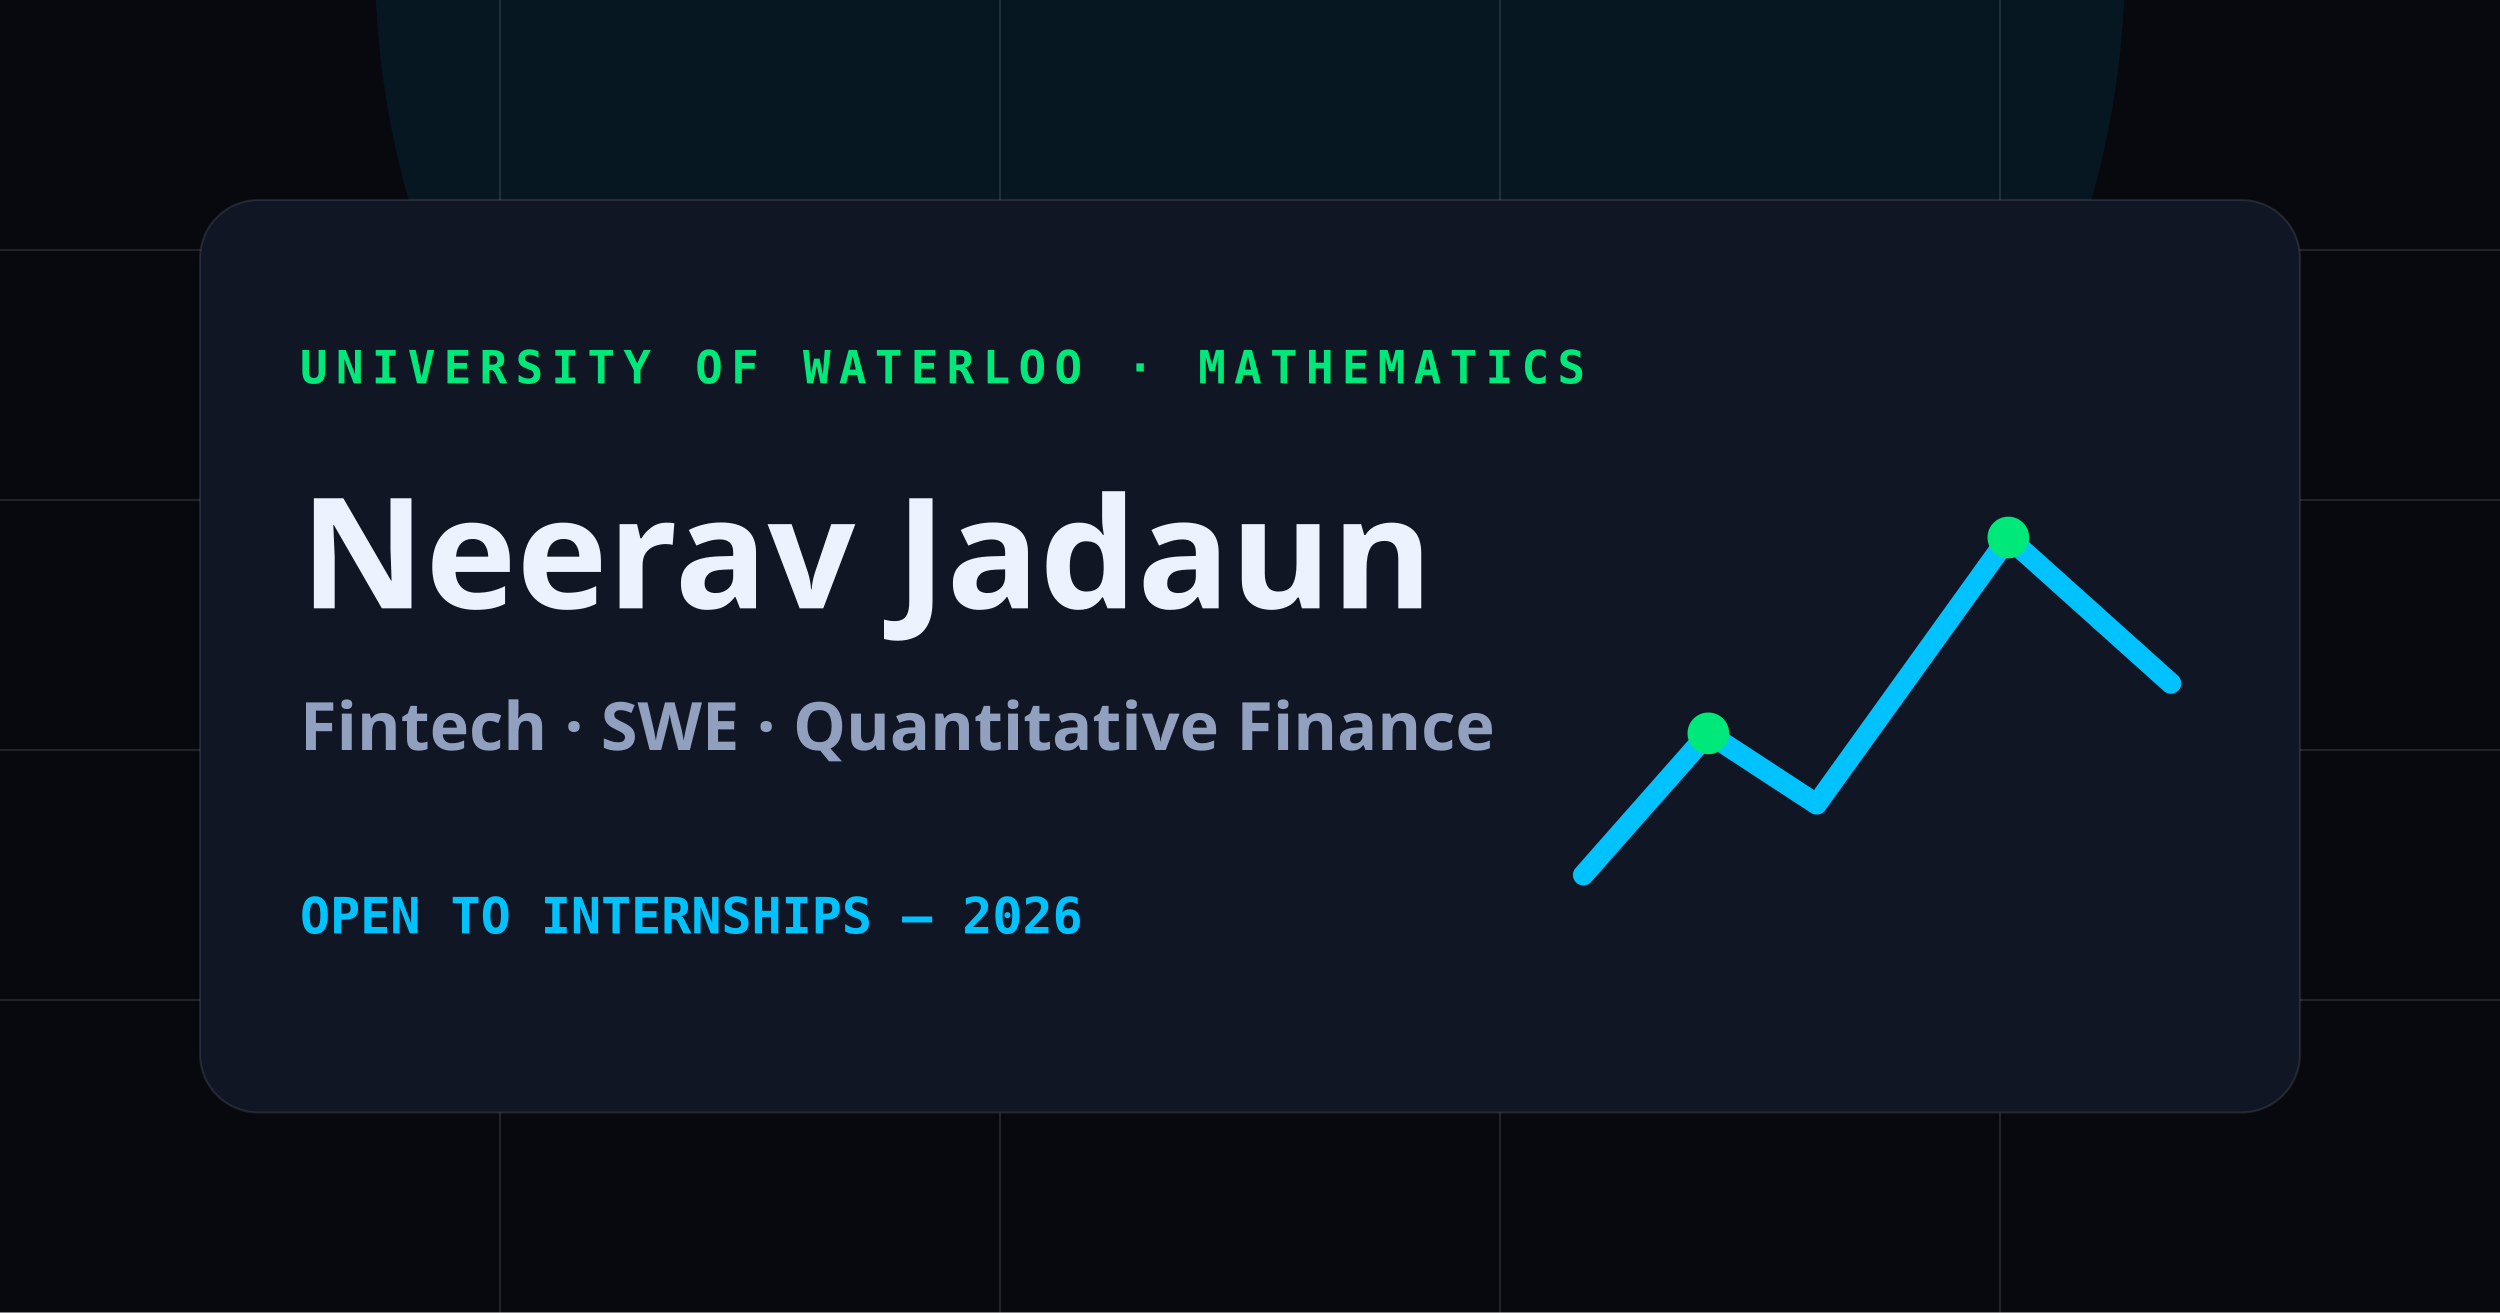
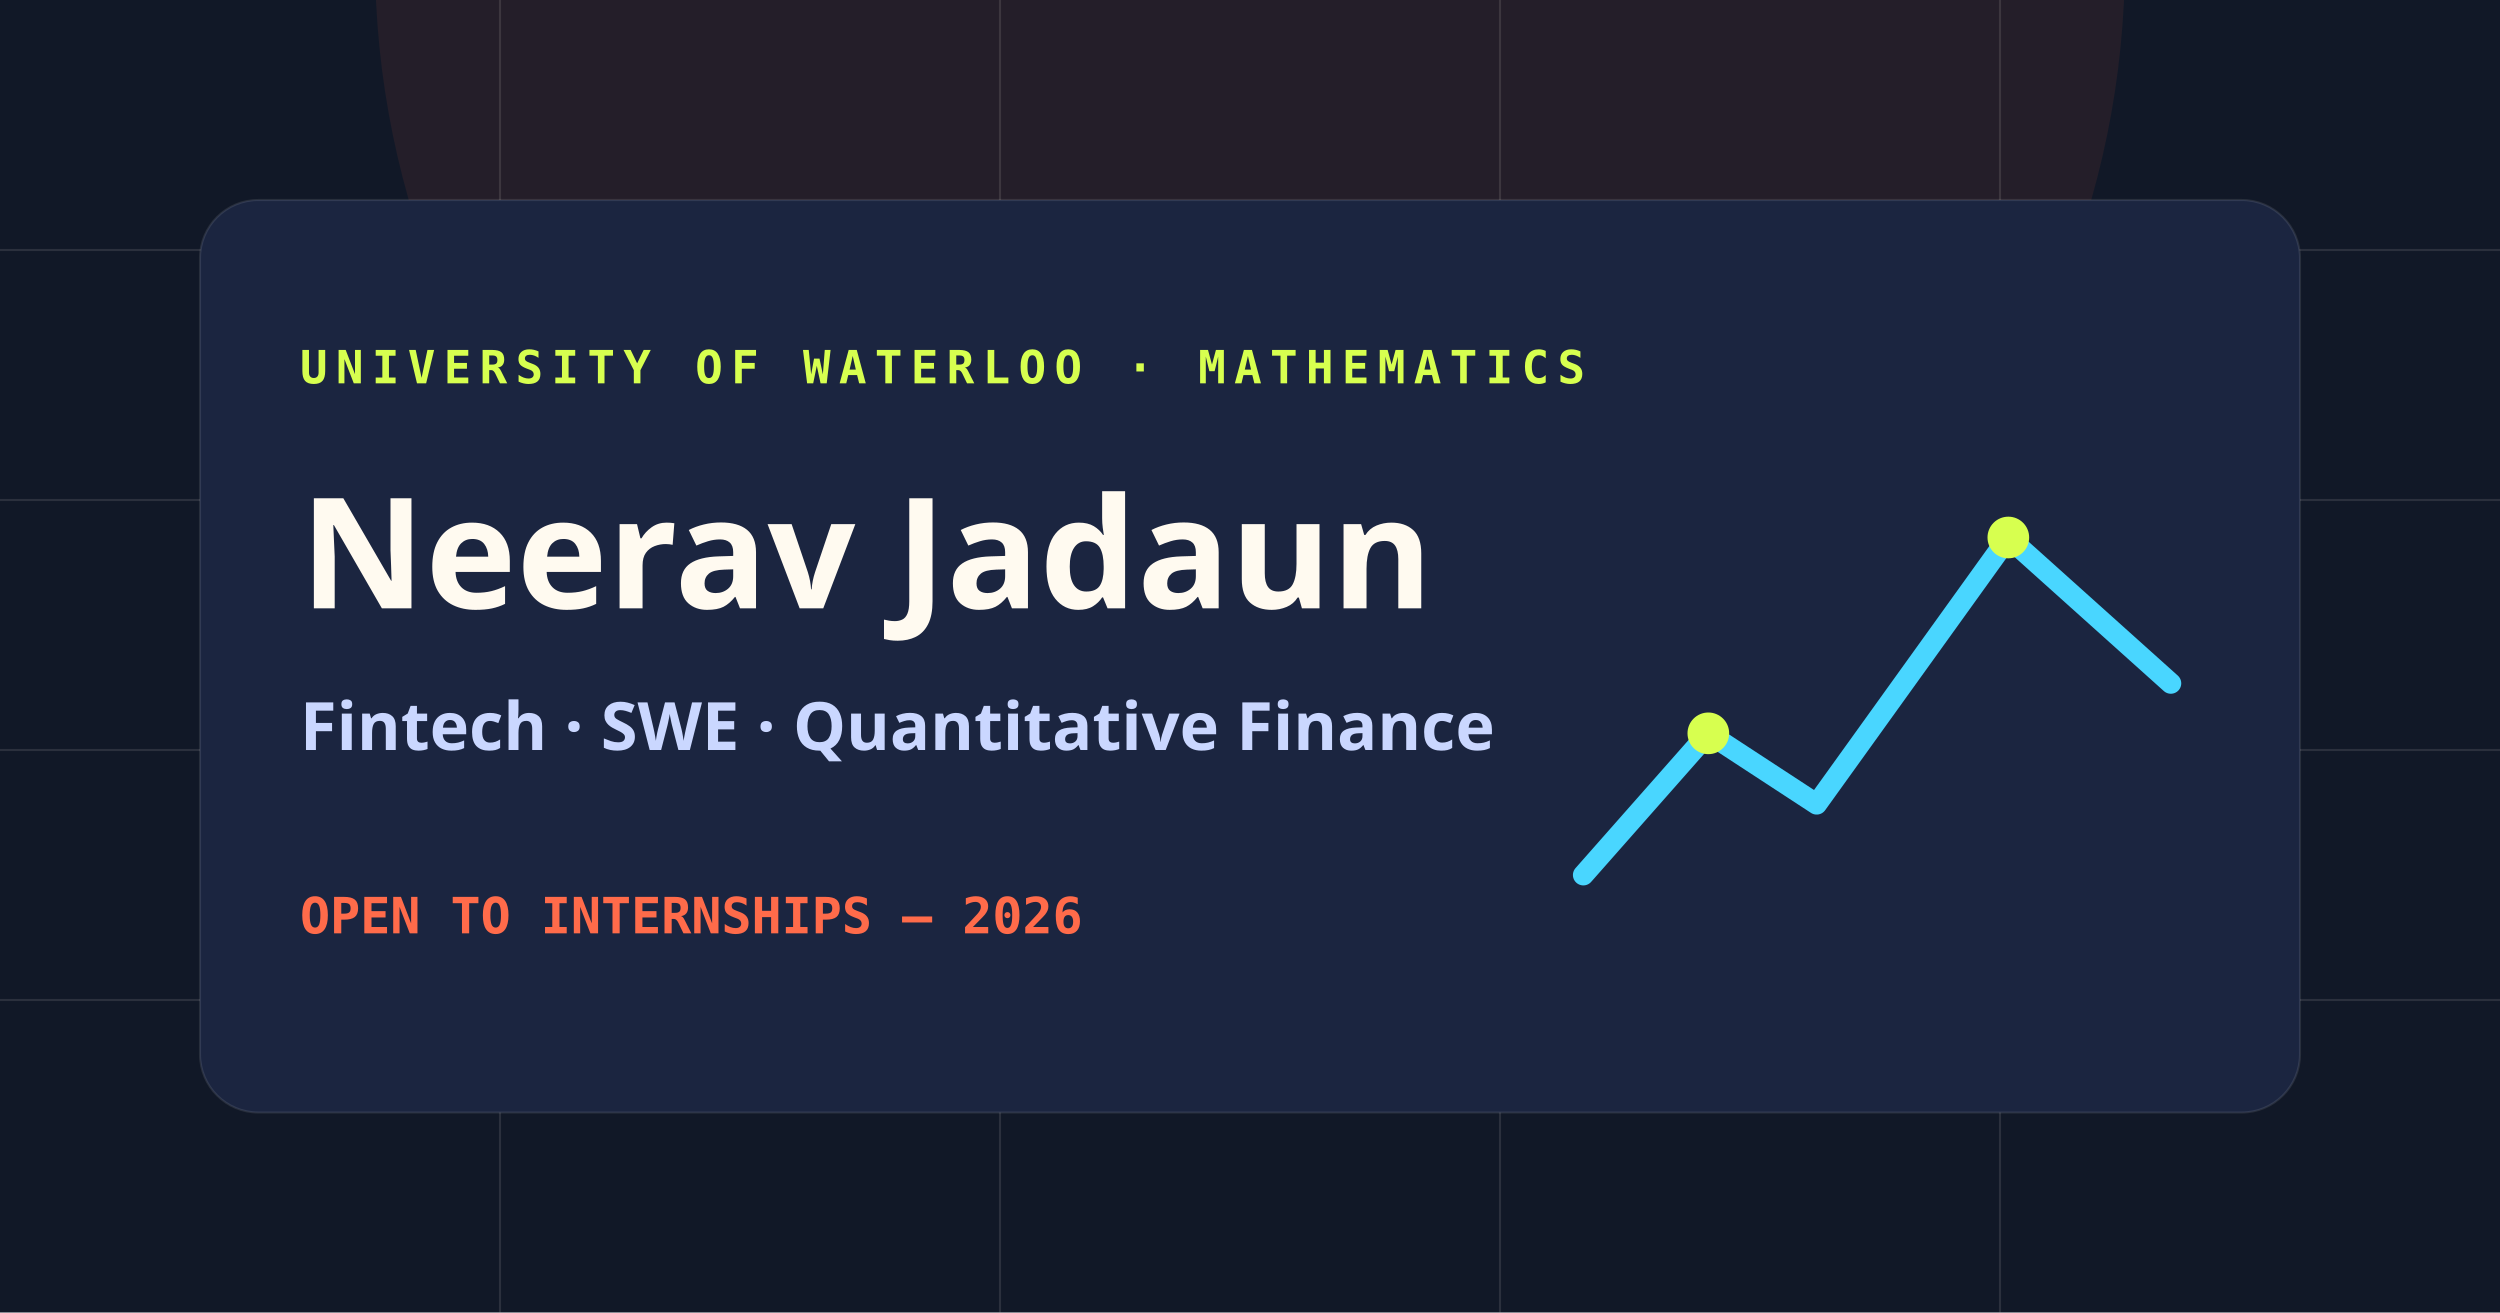
<svg xmlns="http://www.w3.org/2000/svg" width="1200" height="630" viewBox="0 0 1200 630" fill="none">
-   <rect width="1200" height="630" fill="#07090F" />
-   <circle cx="600" cy="-20" r="420" fill="#00C2FF" fill-opacity=".08" />
+   <rect width="1200" height="630" fill="#111827" />
+   <circle cx="600" cy="-20" r="420" fill="#FF6B4A" fill-opacity=".08" />
  <g opacity=".11">
-     <path d="M0 120H1200M0 240H1200M0 360H1200M0 480H1200" stroke="#EDF2FF" />
-     <path d="M240 0V630M480 0V630M720 0V630M960 0V630" stroke="#EDF2FF" />
+     <path d="M0 120H1200M0 240H1200M0 360H1200M0 480H1200" stroke="#FFFAF0" />
+     <path d="M240 0V630M480 0V630M720 0V630M960 0V630" stroke="#FFFAF0" />
  </g>
-   <rect x="96" y="96" width="1008" height="438" rx="28" fill="#101624" stroke="rgba(255,255,255,.1)" />
-   <text x="144" y="184" font-family="JetBrains Mono, monospace" font-size="22" font-weight="700" letter-spacing="4" fill="#00E87A">UNIVERSITY OF WATERLOO · MATHEMATICS</text>
-   <text x="144" y="292" font-family="Bricolage Grotesque, sans-serif" font-size="74" font-weight="800" fill="#EDF2FF">Neerav Jadaun</text>
-   <text x="144" y="360" font-family="Plus Jakarta Sans, sans-serif" font-size="32" font-weight="600" fill="#91A0BF">Fintech · SWE · Quantitative Finance</text>
-   <text x="144" y="448" font-family="JetBrains Mono, monospace" font-size="24" font-weight="700" fill="#00C2FF">OPEN TO INTERNSHIPS — 2026</text>
-   <path d="M760 420 820 352l52 34 92-128 78 70" stroke="#00C2FF" stroke-width="10" stroke-linecap="round" stroke-linejoin="round" />
-   <circle cx="820" cy="352" r="10" fill="#00E87A" />
-   <circle cx="964" cy="258" r="10" fill="#00E87A" />
+   <rect x="96" y="96" width="1008" height="438" rx="28" fill="#1B2540" stroke="rgba(255,255,255,.1)" />
+   <text x="144" y="184" font-family="JetBrains Mono, monospace" font-size="22" font-weight="700" letter-spacing="4" fill="#D7FF4F">UNIVERSITY OF WATERLOO · MATHEMATICS</text>
+   <text x="144" y="292" font-family="Bricolage Grotesque, sans-serif" font-size="74" font-weight="800" fill="#FFFAF0">Neerav Jadaun</text>
+   <text x="144" y="360" font-family="Plus Jakarta Sans, sans-serif" font-size="32" font-weight="600" fill="#CAD7FF">Fintech · SWE · Quantitative Finance</text>
+   <text x="144" y="448" font-family="JetBrains Mono, monospace" font-size="24" font-weight="700" fill="#FF6B4A">OPEN TO INTERNSHIPS — 2026</text>
+   <path d="M760 420 820 352l52 34 92-128 78 70" stroke="#49D6FF" stroke-width="10" stroke-linecap="round" stroke-linejoin="round" />
+   <circle cx="820" cy="352" r="10" fill="#D7FF4F" />
+   <circle cx="964" cy="258" r="10" fill="#D7FF4F" />
</svg>
